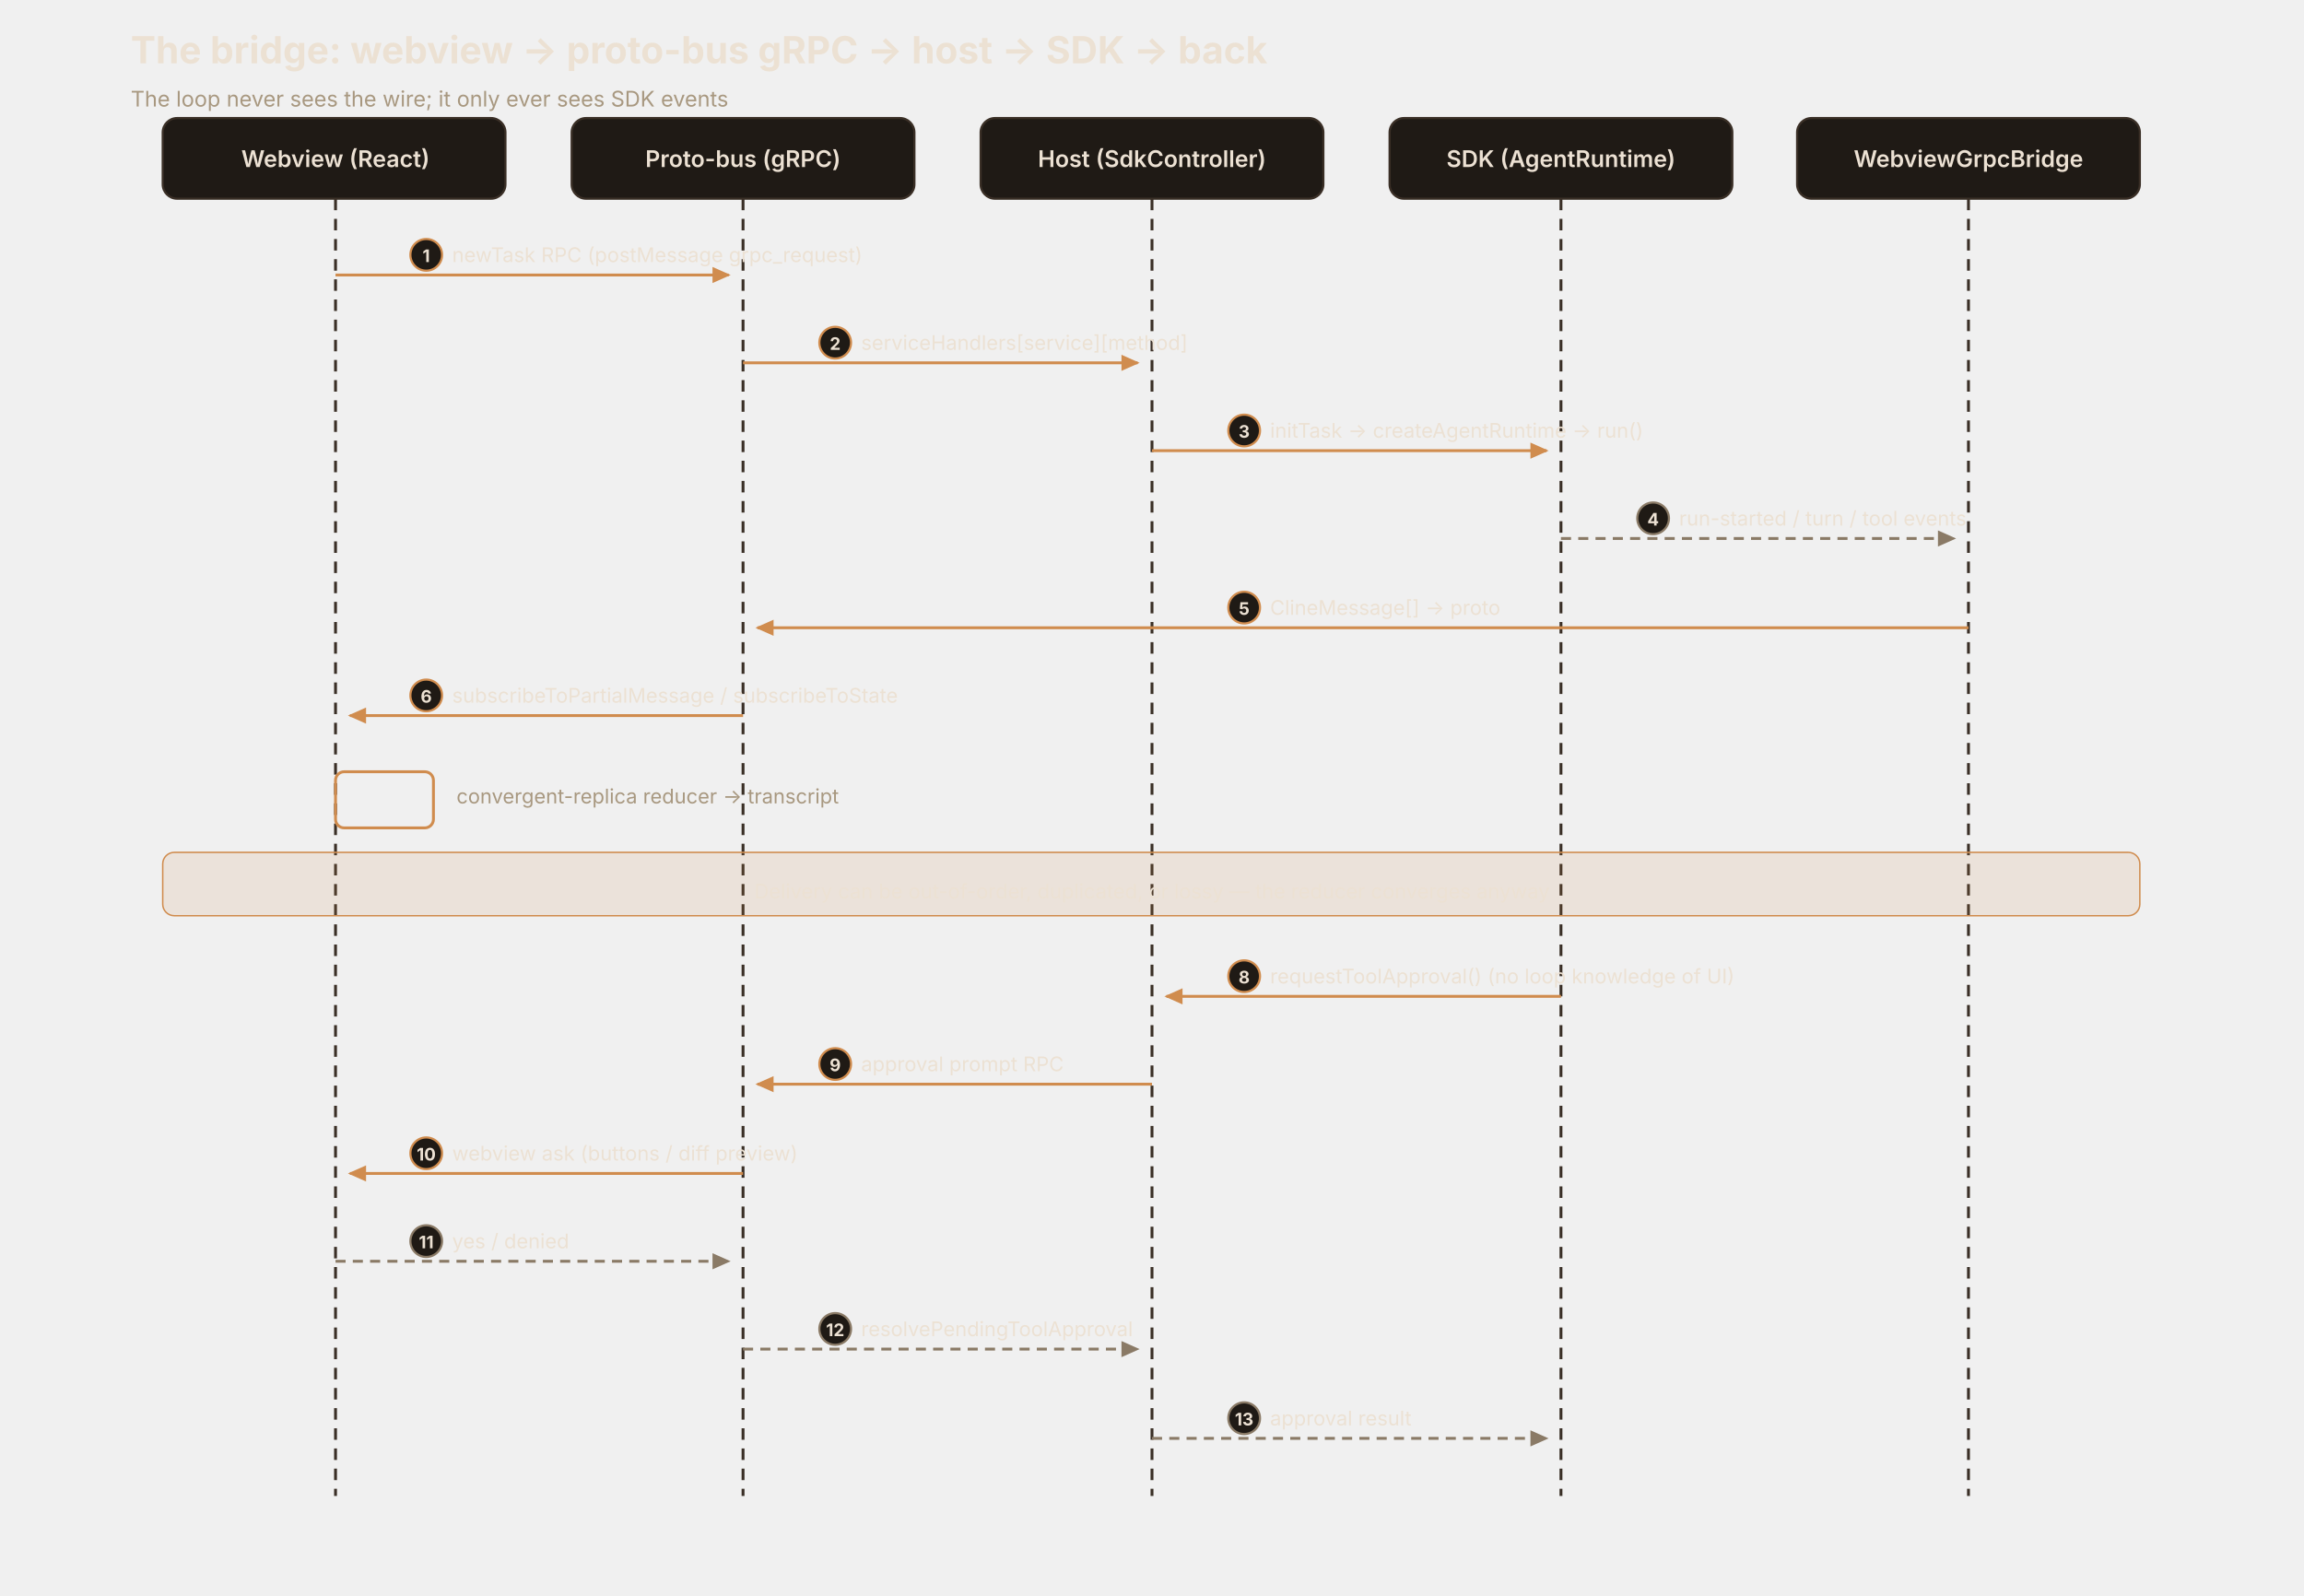
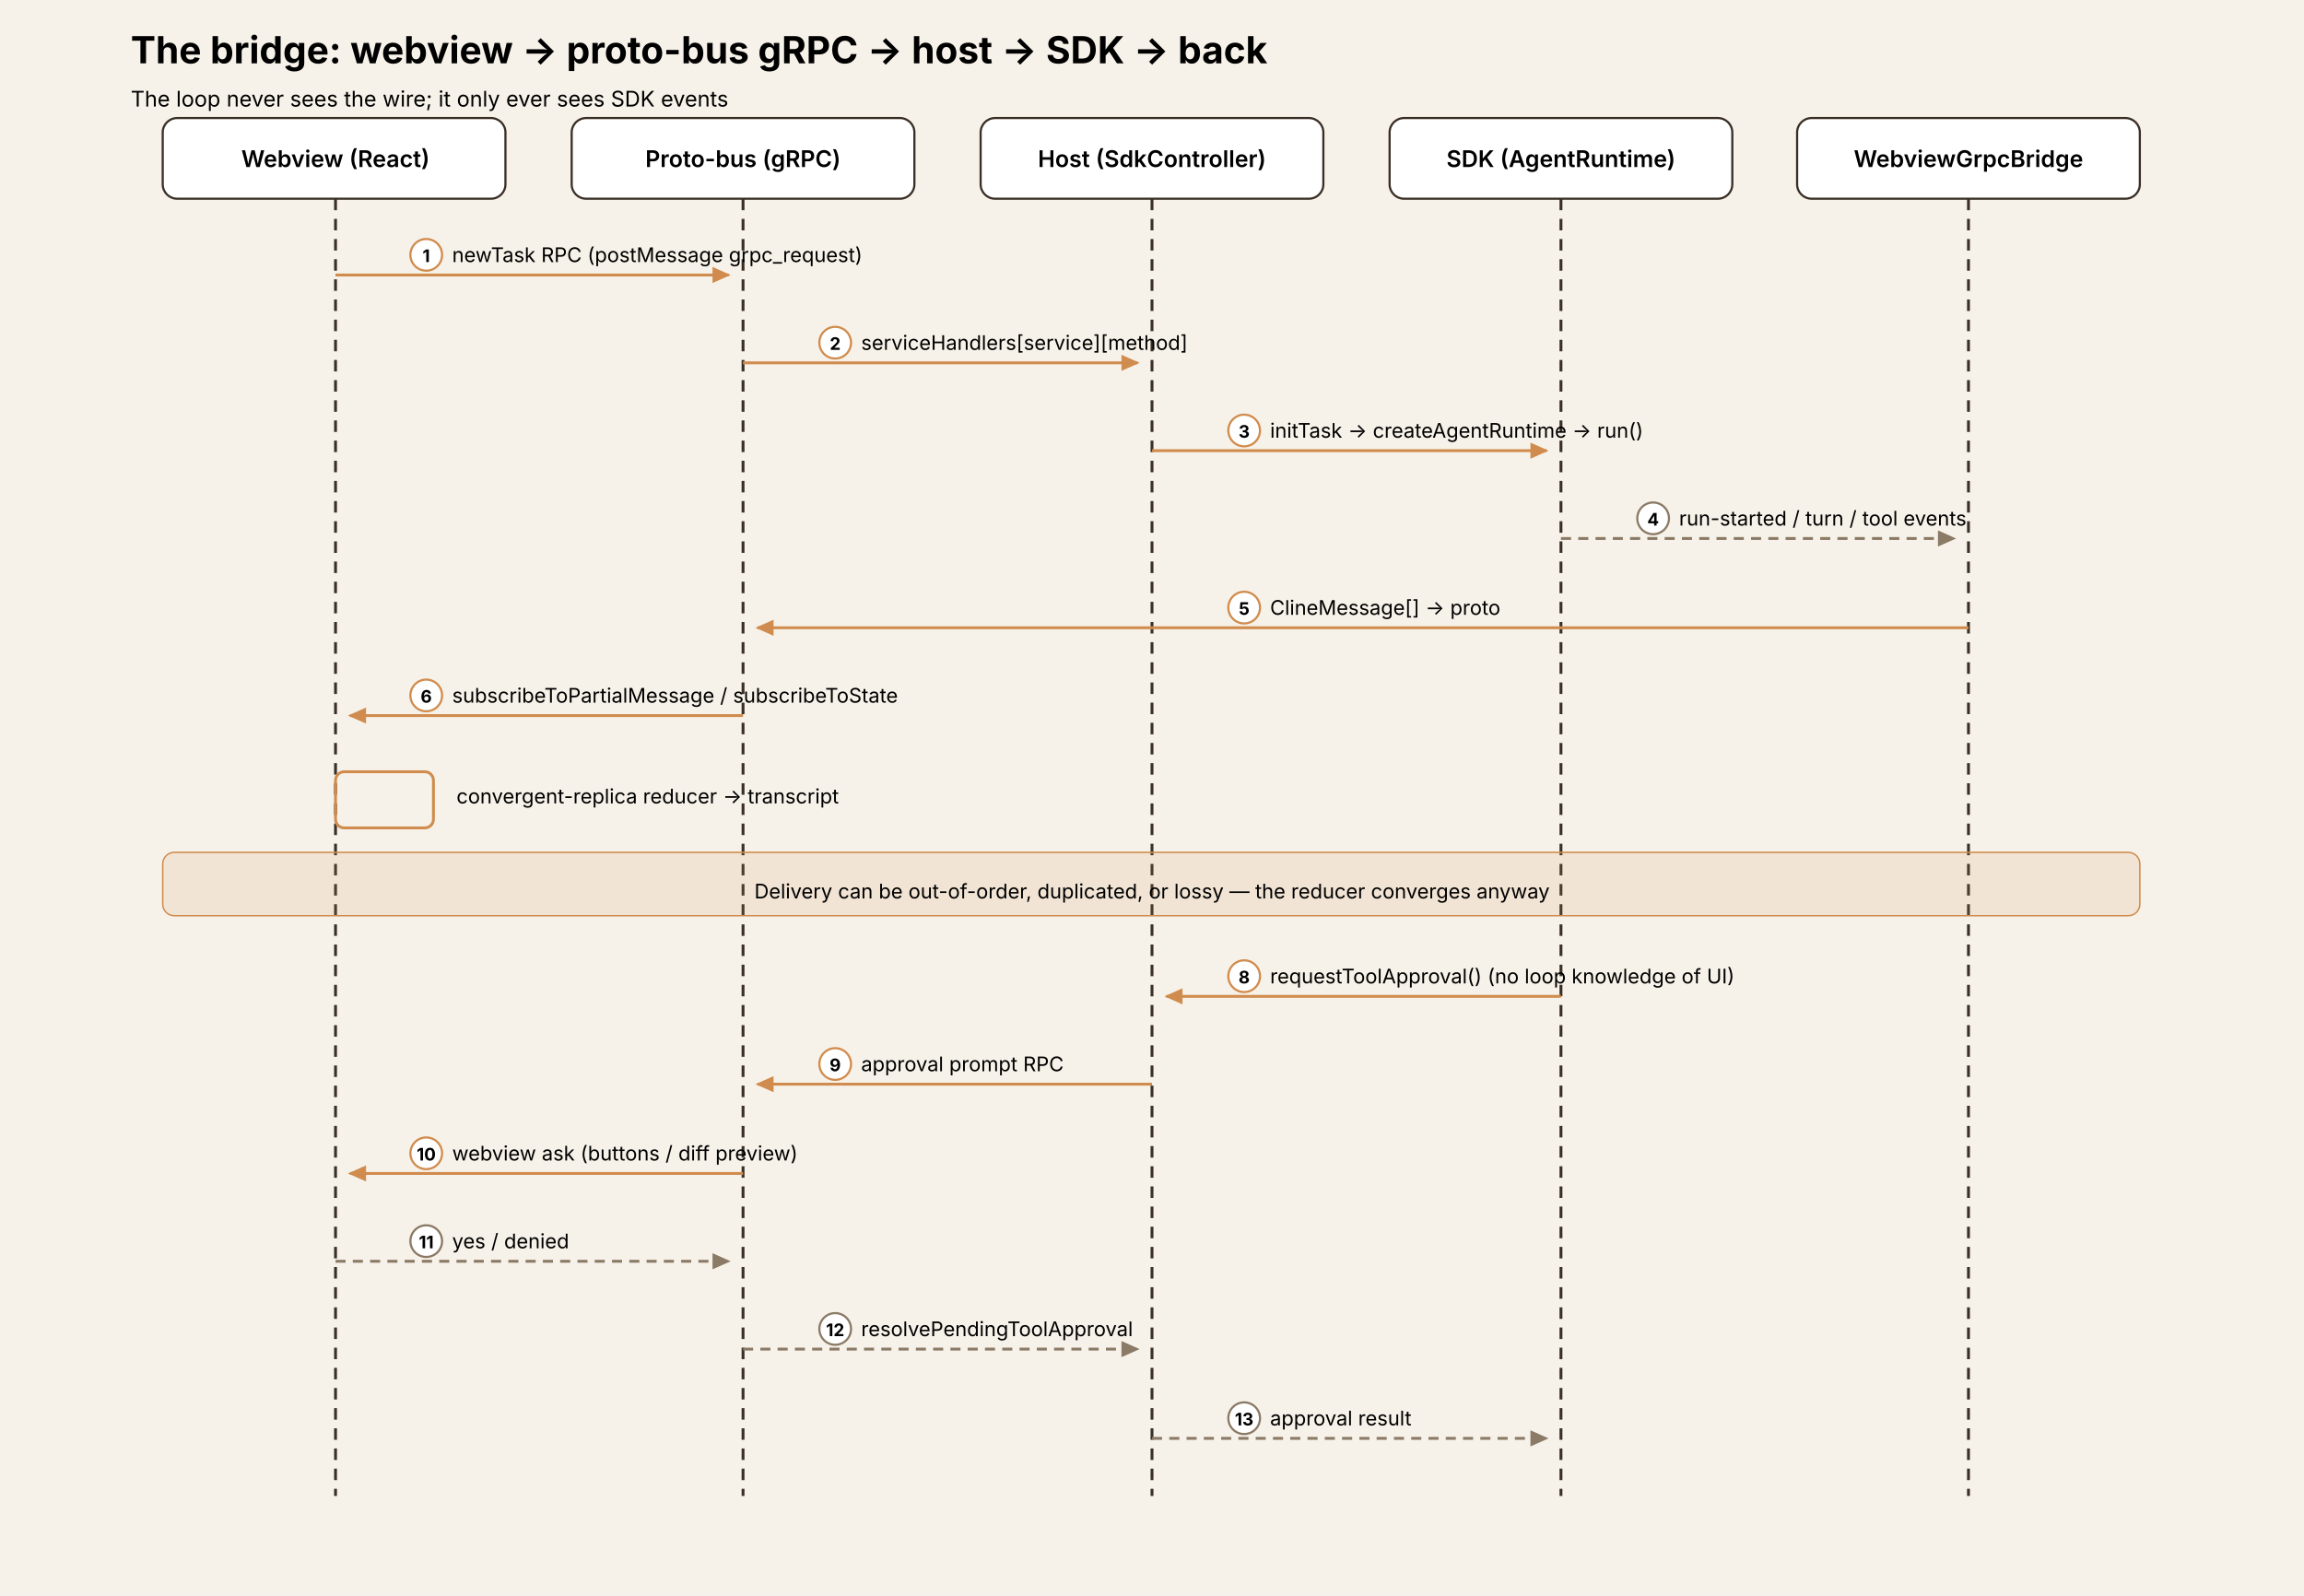
<svg xmlns="http://www.w3.org/2000/svg" viewBox="0 0 1600 1108" width="1600" font-family="system-ui, -apple-system, sans-serif">
  <defs>
    <marker id="arrc" viewBox="0 0 10 10" refX="8" refY="5" markerWidth="7" markerHeight="7" orient="auto-start-reverse">
      <path d="M 0 1 L 9 5 L 0 9 z" fill="#d08c4e" />
    </marker>
    <marker id="arrr" viewBox="0 0 10 10" refX="8" refY="5" markerWidth="7" markerHeight="7" orient="auto-start-reverse">
      <path d="M 0 1 L 9 5 L 0 9 z" fill="#8a7a66" />
    </marker>
  </defs>
-   <text x="90.78" y="44" font-size="26" font-weight="700" fill="#ece1d3">The bridge: webview -&gt; proto-bus gRPC -&gt; host -&gt; SDK -&gt; back</text>
-   <text x="90.78" y="74" font-size="15" fill="#a89880">The loop never sees the wire; it only ever sees SDK events</text>
+   <rect x="0" y="0" width="1600" height="1108" fill="#f7f2e9" />
+   <text x="90.78" y="44" font-size="26" font-weight="700" fill="#000000">The bridge: webview -&gt; proto-bus gRPC -&gt; host -&gt; SDK -&gt; back</text>
+   <text x="90.78" y="74" font-size="15" fill="#000000">The loop never sees the wire; it only ever sees SDK events</text>
  <line x1="233" y1="110" x2="233" y2="1039" stroke="#3a2f26" stroke-width="2" stroke-dasharray="8 6" />
-   <rect x="113" y="82" width="238" height="56" rx="10" fill="#1f1a15" stroke="#3a2f26" stroke-width="1.5" />
-   <text x="233" y="116" text-anchor="middle" font-size="16" font-weight="600" fill="#ece1d3">Webview (React)</text>
+   <rect x="113" y="82" width="238" height="56" rx="10" fill="#ffffff" stroke="#3a2f26" stroke-width="1.5" />
+   <text x="233" y="116" text-anchor="middle" font-size="16" font-weight="600" fill="#000000">Webview (React)</text>
  <line x1="516" y1="110" x2="516" y2="1039" stroke="#3a2f26" stroke-width="2" stroke-dasharray="8 6" />
-   <rect x="397" y="82" width="238" height="56" rx="10" fill="#1f1a15" stroke="#3a2f26" stroke-width="1.5" />
-   <text x="516" y="116" text-anchor="middle" font-size="16" font-weight="600" fill="#ece1d3">Proto-bus (gRPC)</text>
+   <rect x="397" y="82" width="238" height="56" rx="10" fill="#ffffff" stroke="#3a2f26" stroke-width="1.5" />
+   <text x="516" y="116" text-anchor="middle" font-size="16" font-weight="600" fill="#000000">Proto-bus (gRPC)</text>
  <line x1="800" y1="110" x2="800" y2="1039" stroke="#3a2f26" stroke-width="2" stroke-dasharray="8 6" />
-   <rect x="681" y="82" width="238" height="56" rx="10" fill="#1f1a15" stroke="#3a2f26" stroke-width="1.5" />
-   <text x="800" y="116" text-anchor="middle" font-size="16" font-weight="600" fill="#ece1d3">Host (SdkController)</text>
+   <rect x="681" y="82" width="238" height="56" rx="10" fill="#ffffff" stroke="#3a2f26" stroke-width="1.5" />
+   <text x="800" y="116" text-anchor="middle" font-size="16" font-weight="600" fill="#000000">Host (SdkController)</text>
  <line x1="1084" y1="110" x2="1084" y2="1039" stroke="#3a2f26" stroke-width="2" stroke-dasharray="8 6" />
-   <rect x="965" y="82" width="238" height="56" rx="10" fill="#1f1a15" stroke="#3a2f26" stroke-width="1.5" />
-   <text x="1084" y="116" text-anchor="middle" font-size="16" font-weight="600" fill="#ece1d3">SDK (AgentRuntime)</text>
+   <rect x="965" y="82" width="238" height="56" rx="10" fill="#ffffff" stroke="#3a2f26" stroke-width="1.5" />
+   <text x="1084" y="116" text-anchor="middle" font-size="16" font-weight="600" fill="#000000">SDK (AgentRuntime)</text>
  <line x1="1367" y1="110" x2="1367" y2="1039" stroke="#3a2f26" stroke-width="2" stroke-dasharray="8 6" />
-   <rect x="1248" y="82" width="238" height="56" rx="10" fill="#1f1a15" stroke="#3a2f26" stroke-width="1.5" />
-   <text x="1367" y="116" text-anchor="middle" font-size="16" font-weight="600" fill="#ece1d3">WebviewGrpcBridge</text>
+   <rect x="1248" y="82" width="238" height="56" rx="10" fill="#ffffff" stroke="#3a2f26" stroke-width="1.5" />
+   <text x="1367" y="116" text-anchor="middle" font-size="16" font-weight="600" fill="#000000">WebviewGrpcBridge</text>
  <line x1="233" y1="191" x2="506" y2="191" stroke="#d08c4e" stroke-width="2" marker-end="url(#arrc)" />
-   <circle cx="296" cy="177" r="11" fill="#1f1a15" stroke="#d08c4e" stroke-width="1.5" />
-   <text x="296" y="182" text-anchor="middle" font-size="12" font-weight="700" fill="#ece1d3">1</text>
-   <text x="314" y="182" font-size="14" fill="#ece1d3">newTask RPC (postMessage grpc_request)</text>
+   <circle cx="296" cy="177" r="11" fill="#ffffff" stroke="#d08c4e" stroke-width="1.5" />
+   <text x="296" y="182" text-anchor="middle" font-size="12" font-weight="700" fill="#000000">1</text>
+   <text x="314" y="182" font-size="14" fill="#000000">newTask RPC (postMessage grpc_request)</text>
  <line x1="516" y1="252" x2="790" y2="252" stroke="#d08c4e" stroke-width="2" marker-end="url(#arrc)" />
-   <circle cx="580" cy="238" r="11" fill="#1f1a15" stroke="#d08c4e" stroke-width="1.5" />
-   <text x="580" y="243" text-anchor="middle" font-size="12" font-weight="700" fill="#ece1d3">2</text>
-   <text x="598" y="243" font-size="14" fill="#ece1d3">serviceHandlers[service][method]</text>
+   <circle cx="580" cy="238" r="11" fill="#ffffff" stroke="#d08c4e" stroke-width="1.5" />
+   <text x="580" y="243" text-anchor="middle" font-size="12" font-weight="700" fill="#000000">2</text>
+   <text x="598" y="243" font-size="14" fill="#000000">serviceHandlers[service][method]</text>
  <line x1="800" y1="313" x2="1074" y2="313" stroke="#d08c4e" stroke-width="2" marker-end="url(#arrc)" />
-   <circle cx="864" cy="299" r="11" fill="#1f1a15" stroke="#d08c4e" stroke-width="1.5" />
-   <text x="864" y="304" text-anchor="middle" font-size="12" font-weight="700" fill="#ece1d3">3</text>
-   <text x="882" y="304" font-size="14" fill="#ece1d3">initTask -&gt; createAgentRuntime -&gt; run()</text>
+   <circle cx="864" cy="299" r="11" fill="#ffffff" stroke="#d08c4e" stroke-width="1.5" />
+   <text x="864" y="304" text-anchor="middle" font-size="12" font-weight="700" fill="#000000">3</text>
+   <text x="882" y="304" font-size="14" fill="#000000">initTask -&gt; createAgentRuntime -&gt; run()</text>
  <line x1="1084" y1="374" x2="1357" y2="374" stroke="#8a7a66" stroke-width="2" stroke-dasharray="7 5" marker-end="url(#arrr)" />
-   <circle cx="1148" cy="360" r="11" fill="#1f1a15" stroke="#8a7a66" stroke-width="1.5" />
-   <text x="1148" y="365" text-anchor="middle" font-size="12" font-weight="700" fill="#ece1d3">4</text>
-   <text x="1166" y="365" font-size="14" fill="#ece1d3">run-started / turn / tool events</text>
+   <circle cx="1148" cy="360" r="11" fill="#ffffff" stroke="#8a7a66" stroke-width="1.5" />
+   <text x="1148" y="365" text-anchor="middle" font-size="12" font-weight="700" fill="#000000">4</text>
+   <text x="1166" y="365" font-size="14" fill="#000000">run-started / turn / tool events</text>
  <line x1="1367" y1="436" x2="526" y2="436" stroke="#d08c4e" stroke-width="2" marker-end="url(#arrc)" />
-   <circle cx="864" cy="422" r="11" fill="#1f1a15" stroke="#d08c4e" stroke-width="1.5" />
-   <text x="864" y="427" text-anchor="middle" font-size="12" font-weight="700" fill="#ece1d3">5</text>
-   <text x="882" y="427" font-size="14" fill="#ece1d3">ClineMessage[] -&gt; proto</text>
+   <circle cx="864" cy="422" r="11" fill="#ffffff" stroke="#d08c4e" stroke-width="1.5" />
+   <text x="864" y="427" text-anchor="middle" font-size="12" font-weight="700" fill="#000000">5</text>
+   <text x="882" y="427" font-size="14" fill="#000000">ClineMessage[] -&gt; proto</text>
  <line x1="516" y1="497" x2="243" y2="497" stroke="#d08c4e" stroke-width="2" marker-end="url(#arrc)" />
-   <circle cx="296" cy="483" r="11" fill="#1f1a15" stroke="#d08c4e" stroke-width="1.5" />
-   <text x="296" y="488" text-anchor="middle" font-size="12" font-weight="700" fill="#ece1d3">6</text>
-   <text x="314" y="488" font-size="14" fill="#ece1d3">subscribeToPartialMessage / subscribeToState</text>
+   <circle cx="296" cy="483" r="11" fill="#ffffff" stroke="#d08c4e" stroke-width="1.5" />
+   <text x="296" y="488" text-anchor="middle" font-size="12" font-weight="700" fill="#000000">6</text>
+   <text x="314" y="488" font-size="14" fill="#000000">subscribeToPartialMessage / subscribeToState</text>
  <rect x="233" y="536" width="68" height="39" rx="6" fill="none" stroke="#d08c4e" stroke-width="2" />
-   <text x="317" y="558" font-size="14" fill="#a89880">convergent-replica reducer -&gt; transcript</text>
+   <text x="317" y="558" font-size="14" fill="#000000">convergent-replica reducer -&gt; transcript</text>
  <rect x="113" y="592" width="1373" height="44" rx="8" fill="#d08c4e22" stroke="#d08c4e" stroke-width="1" />
-   <text x="800" y="624" text-anchor="middle" font-size="14" fill="#ece1d3">Delivery can be out-of-order, duplicated, or lossy — the reducer converges anyway</text>
+   <text x="800" y="624" text-anchor="middle" font-size="14" fill="#000000">Delivery can be out-of-order, duplicated, or lossy — the reducer converges anyway</text>
  <line x1="1084" y1="692" x2="810" y2="692" stroke="#d08c4e" stroke-width="2" marker-end="url(#arrc)" />
-   <circle cx="864" cy="678" r="11" fill="#1f1a15" stroke="#d08c4e" stroke-width="1.5" />
-   <text x="864" y="683" text-anchor="middle" font-size="12" font-weight="700" fill="#ece1d3">8</text>
-   <text x="882" y="683" font-size="14" fill="#ece1d3">requestToolApproval() (no loop knowledge of UI)</text>
+   <circle cx="864" cy="678" r="11" fill="#ffffff" stroke="#d08c4e" stroke-width="1.5" />
+   <text x="864" y="683" text-anchor="middle" font-size="12" font-weight="700" fill="#000000">8</text>
+   <text x="882" y="683" font-size="14" fill="#000000">requestToolApproval() (no loop knowledge of UI)</text>
  <line x1="800" y1="753" x2="526" y2="753" stroke="#d08c4e" stroke-width="2" marker-end="url(#arrc)" />
-   <circle cx="580" cy="739" r="11" fill="#1f1a15" stroke="#d08c4e" stroke-width="1.5" />
-   <text x="580" y="744" text-anchor="middle" font-size="12" font-weight="700" fill="#ece1d3">9</text>
-   <text x="598" y="744" font-size="14" fill="#ece1d3">approval prompt RPC</text>
+   <circle cx="580" cy="739" r="11" fill="#ffffff" stroke="#d08c4e" stroke-width="1.5" />
+   <text x="580" y="744" text-anchor="middle" font-size="12" font-weight="700" fill="#000000">9</text>
+   <text x="598" y="744" font-size="14" fill="#000000">approval prompt RPC</text>
  <line x1="516" y1="815" x2="243" y2="815" stroke="#d08c4e" stroke-width="2" marker-end="url(#arrc)" />
-   <circle cx="296" cy="801" r="11" fill="#1f1a15" stroke="#d08c4e" stroke-width="1.5" />
-   <text x="296" y="806" text-anchor="middle" font-size="12" font-weight="700" fill="#ece1d3">10</text>
-   <text x="314" y="806" font-size="14" fill="#ece1d3">webview ask (buttons / diff preview)</text>
+   <circle cx="296" cy="801" r="11" fill="#ffffff" stroke="#d08c4e" stroke-width="1.5" />
+   <text x="296" y="806" text-anchor="middle" font-size="12" font-weight="700" fill="#000000">10</text>
+   <text x="314" y="806" font-size="14" fill="#000000">webview ask (buttons / diff preview)</text>
  <line x1="233" y1="876" x2="506" y2="876" stroke="#8a7a66" stroke-width="2" stroke-dasharray="7 5" marker-end="url(#arrr)" />
-   <circle cx="296" cy="862" r="11" fill="#1f1a15" stroke="#8a7a66" stroke-width="1.5" />
-   <text x="296" y="867" text-anchor="middle" font-size="12" font-weight="700" fill="#ece1d3">11</text>
-   <text x="314" y="867" font-size="14" fill="#ece1d3">yes / denied</text>
+   <circle cx="296" cy="862" r="11" fill="#ffffff" stroke="#8a7a66" stroke-width="1.5" />
+   <text x="296" y="867" text-anchor="middle" font-size="12" font-weight="700" fill="#000000">11</text>
+   <text x="314" y="867" font-size="14" fill="#000000">yes / denied</text>
  <line x1="516" y1="937" x2="790" y2="937" stroke="#8a7a66" stroke-width="2" stroke-dasharray="7 5" marker-end="url(#arrr)" />
-   <circle cx="580" cy="923" r="11" fill="#1f1a15" stroke="#8a7a66" stroke-width="1.5" />
-   <text x="580" y="928" text-anchor="middle" font-size="12" font-weight="700" fill="#ece1d3">12</text>
-   <text x="598" y="928" font-size="14" fill="#ece1d3">resolvePendingToolApproval</text>
+   <circle cx="580" cy="923" r="11" fill="#ffffff" stroke="#8a7a66" stroke-width="1.5" />
+   <text x="580" y="928" text-anchor="middle" font-size="12" font-weight="700" fill="#000000">12</text>
+   <text x="598" y="928" font-size="14" fill="#000000">resolvePendingToolApproval</text>
  <line x1="800" y1="999" x2="1074" y2="999" stroke="#8a7a66" stroke-width="2" stroke-dasharray="7 5" marker-end="url(#arrr)" />
-   <circle cx="864" cy="985" r="11" fill="#1f1a15" stroke="#8a7a66" stroke-width="1.5" />
-   <text x="864" y="990" text-anchor="middle" font-size="12" font-weight="700" fill="#ece1d3">13</text>
-   <text x="882" y="990" font-size="14" fill="#ece1d3">approval result</text>
+   <circle cx="864" cy="985" r="11" fill="#ffffff" stroke="#8a7a66" stroke-width="1.5" />
+   <text x="864" y="990" text-anchor="middle" font-size="12" font-weight="700" fill="#000000">13</text>
+   <text x="882" y="990" font-size="14" fill="#000000">approval result</text>
</svg>
